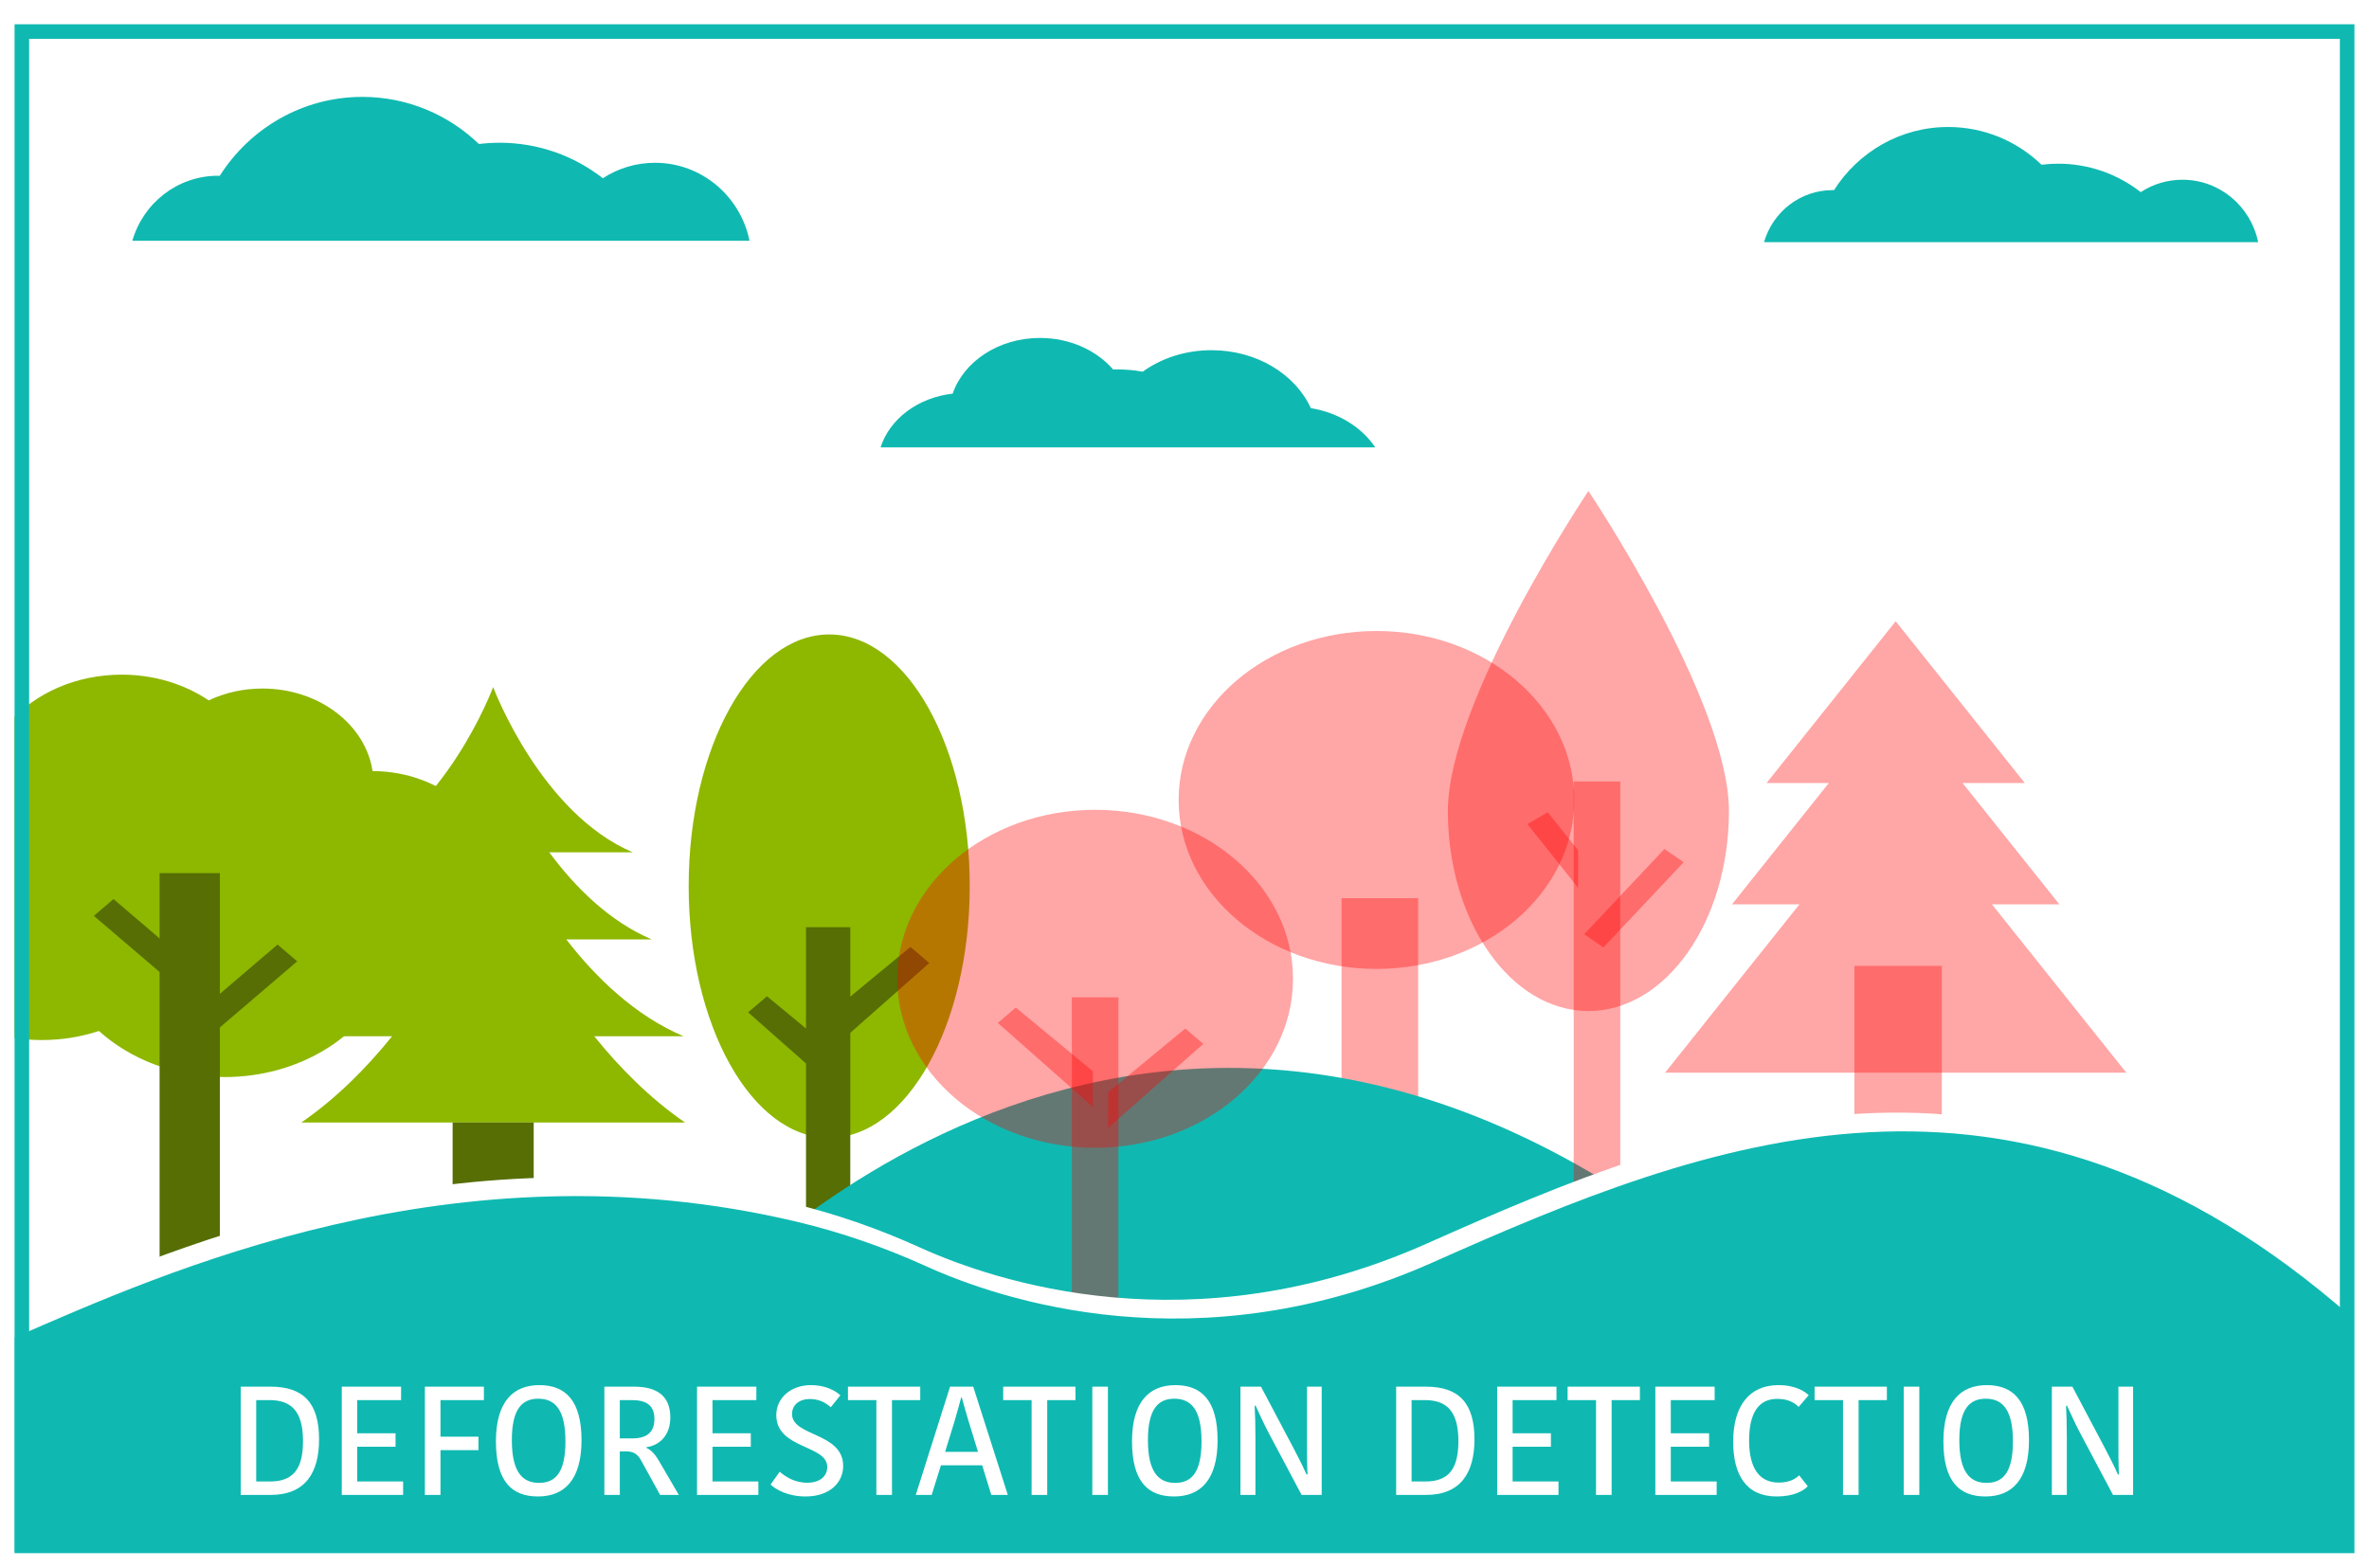
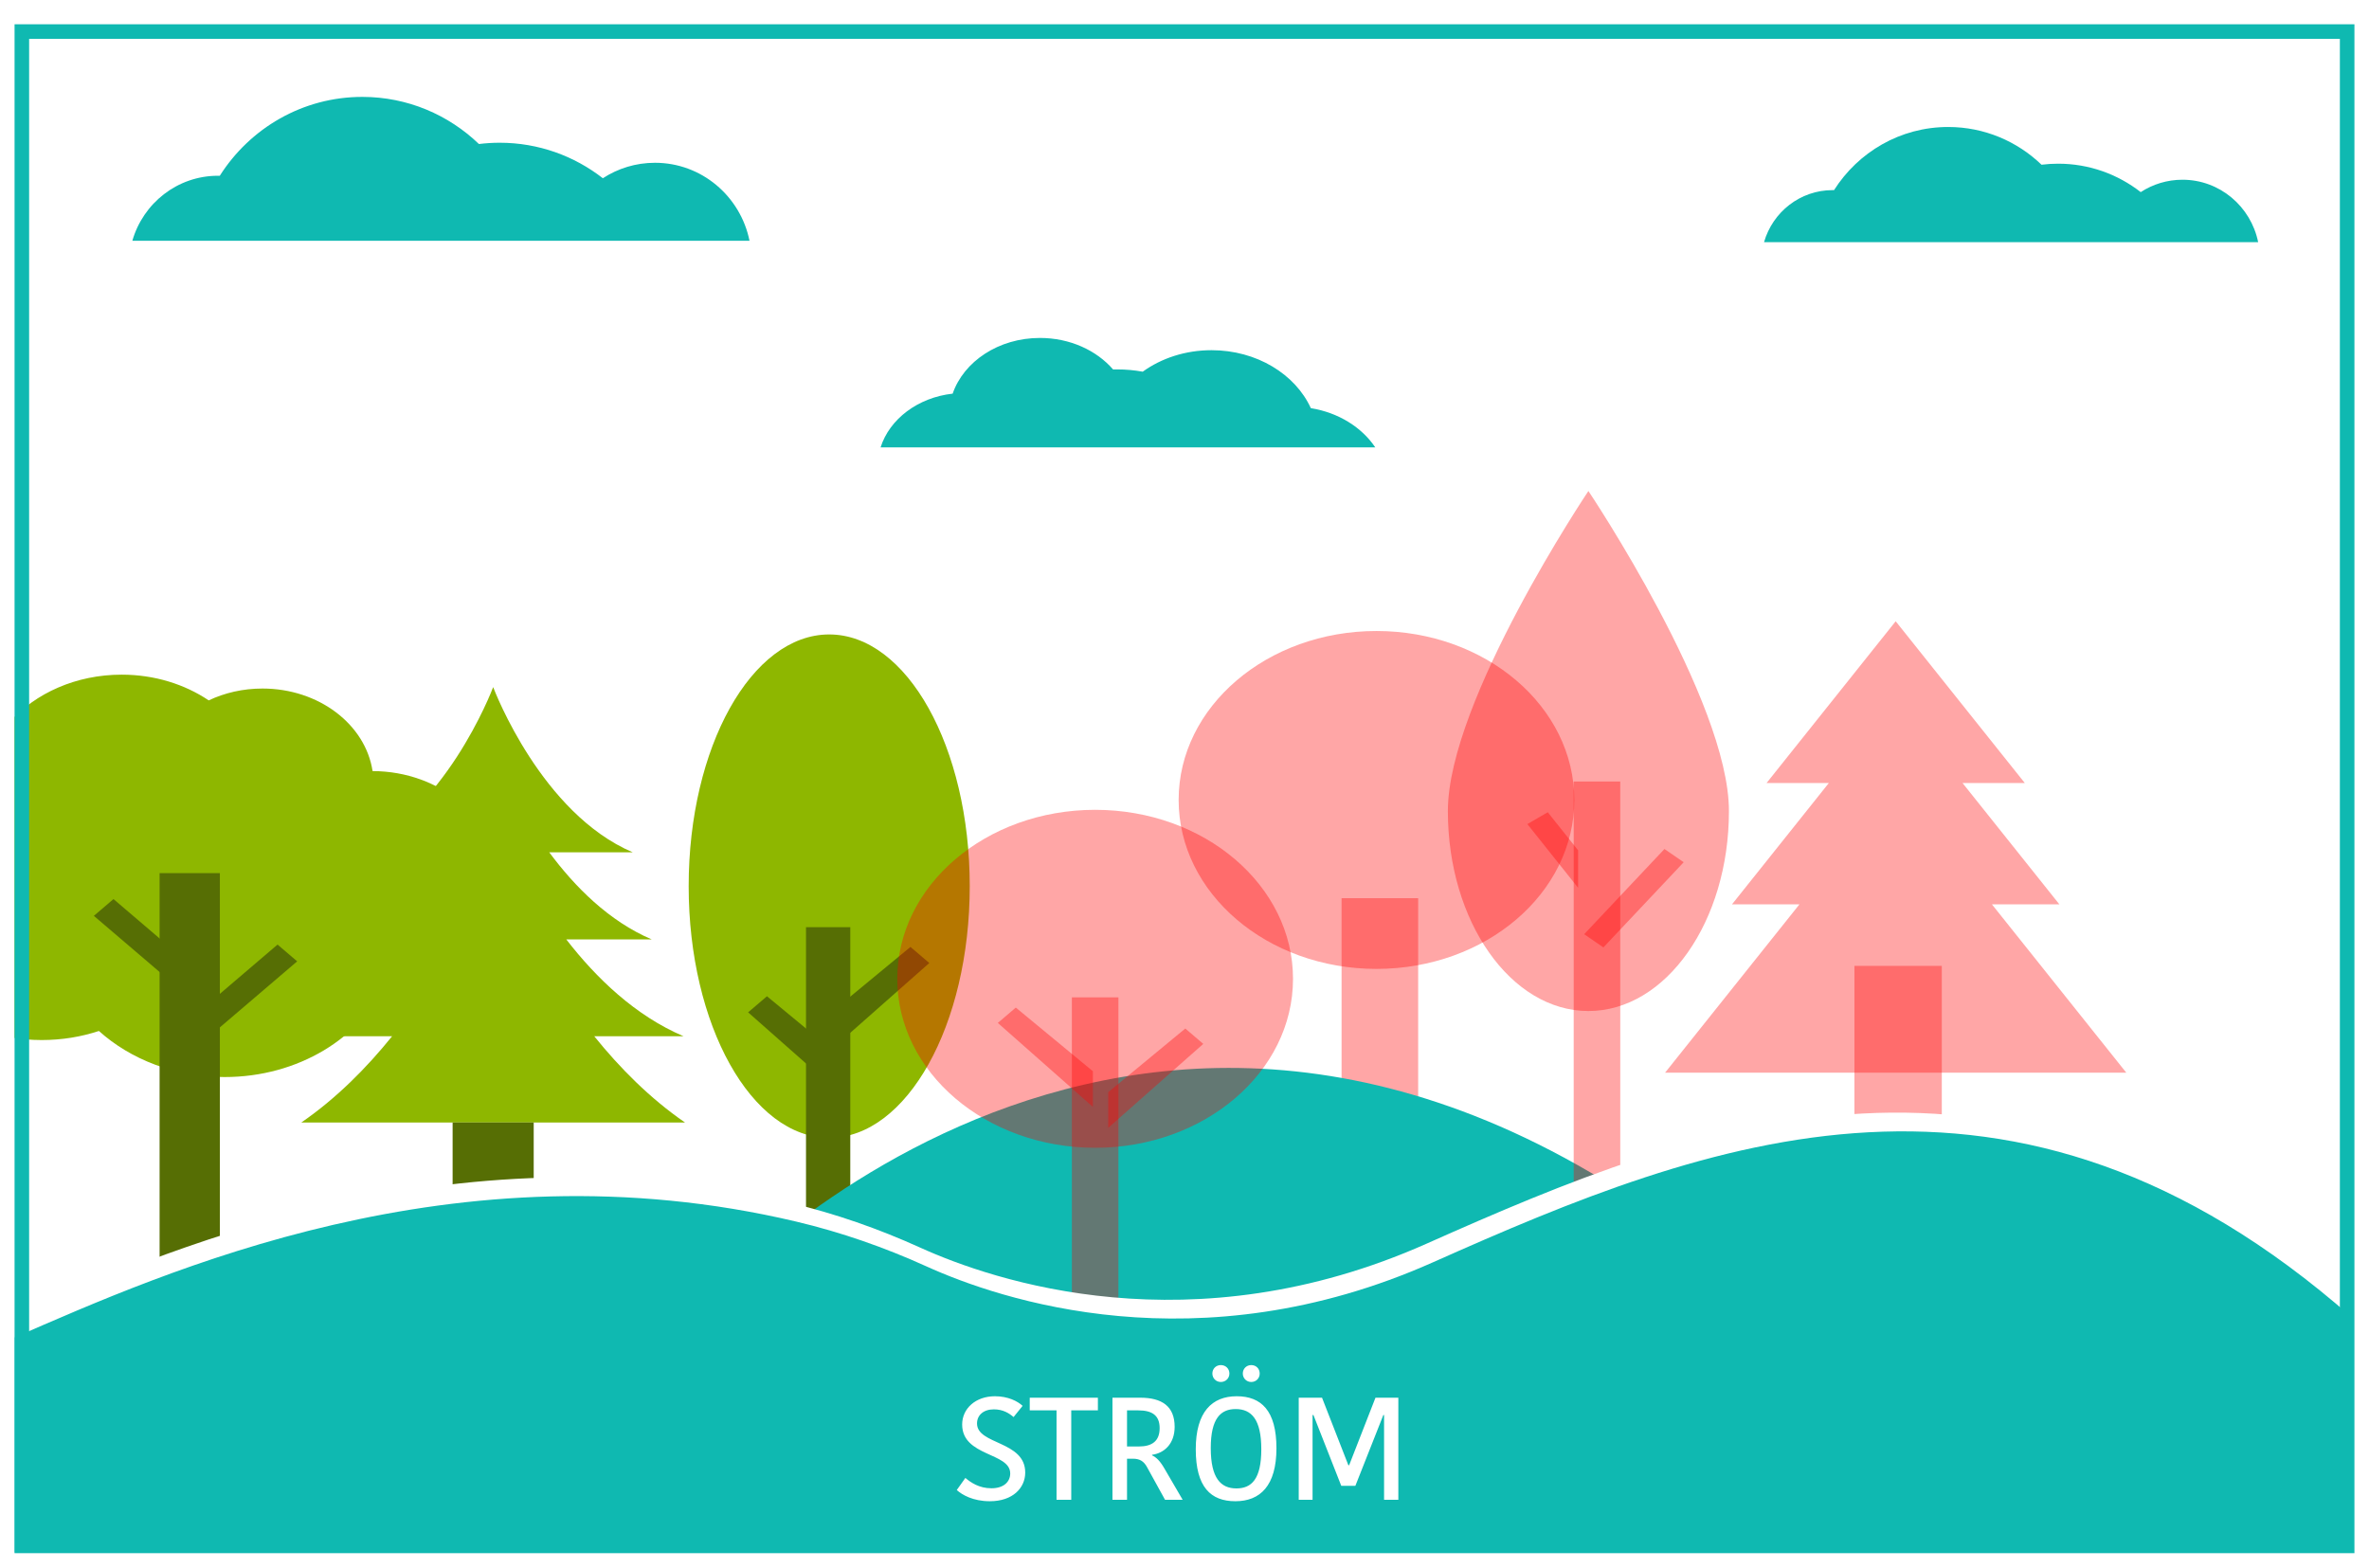
<svg xmlns="http://www.w3.org/2000/svg" xmlns:xlink="http://www.w3.org/1999/xlink" width="488px" height="323px" viewBox="0 0 488 323" version="1.1">
  <defs>
    <polygon id="path-1" points="0.963 0.373 56.417 0.373 56.417 104.086 0.963 104.086" />
    <polygon id="path-3" points="-425 217.819 56.417 217.819 56.417 -121 -425 -121" />
  </defs>
  <g id="Welcome" stroke="none" stroke-width="1" fill="none" fill-rule="evenodd">
    <g id="Desktop-HD" transform="translate(-199, -2007)">
      <rect fill="#FFFFFF" x="0" y="0" width="1440" height="4290" />
      <g id="Group-4" transform="translate(202, 2012)">
        <g id="Group-1216" transform="translate(425, 121)">
          <polygon id="Fill-234" fill="#7A3000" points="21 136 37 136 37 81 21 81" />
          <mask id="mask-2" fill="white">
            <use xlink:href="#path-1" />
          </mask>
          <g id="Clip-236" />
          <path d="M58.862,52.229 C58.862,23.59 45.9,0.373 29.912,0.373 C13.924,0.373 0.963,23.59 0.963,52.229 C0.963,80.869 13.924,104.086 29.912,104.086 C45.9,104.086 58.862,80.869 58.862,52.229" id="Fill-235" fill="#8EB700" mask="url(#mask-2)" />
          <mask id="mask-4" fill="white">
            <use xlink:href="#path-3" />
          </mask>
          <use id="Clip-304" fill="#FFFFFF" xlink:href="#path-3" />
          <polygon id="Fill-303" fill-opacity="0.35" fill="#FF0000" mask="url(#mask-4)" points="-151.643 114.23 -135.867 114.23 -135.867 59.052 -151.643 59.052" />
          <path d="M-144.456,4.006 C-166.962,4.006 -185.207,19.591 -185.207,38.815 C-185.207,58.039 -166.962,73.624 -144.456,73.624 C-121.95,73.624 -103.705,58.039 -103.705,38.815 C-103.705,19.591 -121.95,4.006 -144.456,4.006 Z" id="Fill-305" fill-opacity="0.35" fill="#FF0000" mask="url(#mask-4)" />
          <path d="M-373.934,15.859 C-377.952,15.859 -381.728,16.745 -385.009,18.3 C-389.944,14.98 -396.171,13 -402.939,13 C-412.343,13 -420.7,16.823 -426,22.748 L-426,87.709 C-423.867,88.084 -421.658,88.281 -419.395,88.281 C-415.245,88.281 -411.277,87.618 -407.626,86.411 C-401.122,92.258 -391.931,95.904 -381.743,95.904 C-366.552,95.904 -353.578,87.798 -348.423,76.374 C-335.686,75.136 -325.79,65.901 -325.79,54.691 C-325.79,42.662 -337.183,32.907 -351.254,32.866 C-352.706,23.271 -362.306,15.859 -373.934,15.859 Z" id="Fill-724" fill="#8EB700" mask="url(#mask-4)" />
          <polygon id="Fill-725" fill="#566E04" mask="url(#mask-4)" points="-395.123 149.944 -382.705 149.944 -382.705 53.893 -395.123 53.893" />
          <polygon id="Fill-726" fill="#566E04" mask="url(#mask-4)" points="-385.877 88.377 -366.781 72.066 -370.827 68.611 -385.877 81.466" />
          <polygon id="Fill-727" fill="#566E04" mask="url(#mask-4)" points="-385.524 75.549 -404.62 59.237 -408.665 62.693 -393.614 75.549" />
          <path d="M-257.189,4.716 C-273.177,4.716 -286.138,27.933 -286.138,56.573 C-286.138,85.213 -273.177,108.43 -257.189,108.43 C-241.2,108.43 -228.239,85.213 -228.239,56.573 C-228.239,27.933 -241.2,4.716 -257.189,4.716 Z" id="Fill-728" fill="#8EB700" mask="url(#mask-4)" />
          <polygon id="Fill-729" fill="#566E04" mask="url(#mask-4)" points="-261.967 139.931 -252.848 139.931 -252.848 65.027 -261.967 65.027" />
          <polygon id="Fill-135" fill-opacity="0.35" fill="#FF0000" mask="url(#mask-4)" points="-46 114 -28 114 -28 73 -46 73" />
          <path d="M-13.75,65.241 L-17.671,60.328 L-3.776,60.328 L-20.638,39.2 L-23.727,35.33 L-10.9,35.33 L-24.2,18.665 L-37.5,2 L-50.8,18.665 L-64.1,35.33 L-51.273,35.33 L-54.362,39.2 L-71.224,60.328 L-57.329,60.328 L-61.25,65.241 L-85,95 L-37.5,95 L10,95 L-13.75,65.241 Z" id="Fill-136" fill-opacity="0.35" fill="#FF0000" mask="url(#mask-4)" />
          <polygon id="Fill-730" fill="#566E04" mask="url(#mask-4)" points="-257.089 90.536 -236.569 72.411 -240.451 69.096 -257.089 82.838" />
          <polygon id="Fill-731" fill="#566E04" mask="url(#mask-4)" points="-258.11 89.088 -270.009 79.259 -273.891 82.575 -258.11 96.515" />
          <path d="M-282.233,142.141 C-282.233,142.141 -187.508,35.706 -67.354,139.426 C-67.354,139.426 -193.23,202.417 -282.233,142.141" id="Fill-732" fill="#0FB9B1" mask="url(#mask-4)" />
          <path d="M-347.225,87.494 C-352.475,94.011 -358.715,100.3 -365.932,105.271 L-286.892,105.271 C-294.107,100.301 -300.343,94.01 -305.592,87.494 L-287.207,87.494 C-297.124,83.271 -305.176,75.523 -311.345,67.55 L-293.741,67.55 C-302.556,63.797 -309.602,56.701 -314.862,49.6 L-297.662,49.6 C-316.429,41.609 -326.092,16.4 -326.405,15.575 L-326.405,15.553 C-326.405,15.553 -326.407,15.56 -326.409,15.564 C-326.41,15.56 -326.413,15.553 -326.413,15.553 L-326.413,15.575 C-326.725,16.4 -336.388,41.609 -355.156,49.6 L-337.955,49.6 C-343.215,56.701 -350.261,63.797 -359.076,67.55 L-341.473,67.55 C-347.642,75.523 -355.693,83.271 -365.61,87.494 L-347.225,87.494 Z" id="Fill-766" fill="#8EB700" mask="url(#mask-4)" />
          <polygon id="Fill-767" fill="#566E04" mask="url(#mask-4)" points="-334.764 125.624 -318.06 125.624 -318.06 105.271 -334.764 105.271" />
          <path d="M-273.604,-76.392 C-275.463,-85.565 -283.474,-92.464 -293.079,-92.464 C-297.035,-92.464 -300.72,-91.294 -303.817,-89.277 C-309.702,-93.863 -317.071,-96.592 -325.071,-96.592 C-326.518,-96.592 -327.943,-96.501 -329.344,-96.328 C-335.6,-102.344 -344.055,-106.037 -353.362,-106.037 C-365.688,-106.037 -376.521,-99.561 -382.727,-89.785 C-382.851,-89.788 -382.975,-89.79 -383.099,-89.79 C-391.459,-89.79 -398.514,-84.133 -400.738,-76.392 L-273.604,-76.392 Z" id="Fill-768" fill="#0FB9B1" mask="url(#mask-4)" />
          <path d="M37.167,-76.103 C35.679,-83.447 29.265,-88.971 21.575,-88.971 C18.408,-88.971 15.457,-88.034 12.977,-86.419 C8.265,-90.091 2.366,-92.276 -4.039,-92.276 C-5.197,-92.276 -6.339,-92.203 -7.46,-92.064 C-12.469,-96.881 -19.238,-99.837 -26.69,-99.837 C-36.558,-99.837 -45.232,-94.653 -50.201,-86.826 C-50.3,-86.828 -50.399,-86.83 -50.498,-86.83 C-57.191,-86.83 -62.84,-82.301 -64.621,-76.103 L37.167,-76.103 Z" id="Fill-769" fill="#0FB9B1" mask="url(#mask-4)" />
          <path d="M-144.705,-33.831 C-147.487,-37.973 -152.296,-40.995 -157.976,-41.908 C-161.168,-48.898 -169.125,-53.85 -178.437,-53.85 C-183.838,-53.85 -188.783,-52.183 -192.607,-49.42 C-194.31,-49.727 -196.076,-49.891 -197.886,-49.891 C-198.161,-49.891 -198.435,-49.886 -198.708,-49.878 C-202.121,-53.818 -207.602,-56.373 -213.781,-56.373 C-222.288,-56.373 -229.47,-51.531 -231.759,-44.897 C-238.922,-44.1 -244.745,-39.664 -246.605,-33.831 L-144.705,-33.831 Z" id="Fill-770" fill="#0FB9B1" mask="url(#mask-4)" />
          <path d="M-161.647,75.665 C-161.647,56.436 -179.895,40.849 -202.406,40.849 C-224.917,40.849 -243.166,56.436 -243.166,75.665 C-243.166,94.893 -224.917,110.481 -202.406,110.481 C-179.895,110.481 -161.647,94.893 -161.647,75.665" id="Fill-804" fill-opacity="0.35" fill="#FF0000" mask="url(#mask-4)" />
          <polygon id="Fill-805" fill-opacity="0.35" fill="#FF0000" mask="url(#mask-4)" points="-207.201 156.006 -197.611 156.006 -197.611 79.488 -207.201 79.488" />
          <polygon id="Fill-806" fill-opacity="0.35" fill="#FF0000" mask="url(#mask-4)" points="-202.873 102.053 -222.455 84.756 -218.75 81.591 -202.873 94.706" />
          <polygon id="Fill-807" fill-opacity="0.35" fill="#FF0000" mask="url(#mask-4)" points="-199.714 106.37 -180.131 89.073 -183.836 85.908 -199.714 99.023" />
          <path d="M-71.849,41.098 C-71.849,18.341 -100.799,-24.838 -100.799,-24.838 C-100.799,-24.838 -129.748,18.341 -129.748,41.098 C-129.748,63.855 -116.787,82.303 -100.799,82.303 C-84.81,82.303 -71.849,63.855 -71.849,41.098" id="Fill-841" fill-opacity="0.35" fill="#FF0000" mask="url(#mask-4)" />
          <polygon id="Fill-842" fill-opacity="0.35" fill="#FF0000" mask="url(#mask-4)" points="-103.827 132.551 -94.237 132.551 -94.237 35.014 -103.827 35.014" />
          <polygon id="Fill-843" fill-opacity="0.35" fill="#FF0000" mask="url(#mask-4)" points="-97.71 69.199 -101.671 66.475 -85.133 48.921 -81.171 51.645" />
          <polygon id="Fill-844" fill-opacity="0.35" fill="#FF0000" mask="url(#mask-4)" points="-102.917 49.193 -109.168 41.344 -113.373 43.787 -102.917 56.917" />
          <path d="M55.146,141.515 C-14.588,80.262 -77.369,104.952 -134.106,130.221 C-182.568,151.804 -223.399,137.874 -238.466,131.037 C-246.988,127.171 -255.941,124.028 -265.24,121.827 C-335.737,105.139 -395.495,132.348 -426.271,145.692 L-426.271,189.97 L55.146,189.97 L55.146,141.515 Z" id="Fill-845" fill="#FFFFFF" mask="url(#mask-4)" />
          <path d="M56.417,145.376 C-13.316,84.122 -76.098,108.813 -132.835,134.081 C-181.297,155.664 -222.127,141.734 -237.195,134.898 C-245.717,131.031 -254.67,127.889 -263.969,125.688 C-334.465,109 -394.224,136.209 -425,149.553 L-425,193.831 L56.417,193.831 L56.417,145.376 Z" id="Fill-1102" fill="#0FB9B1" mask="url(#mask-4)" />
        </g>
        <rect id="Rectangle" stroke="#0FB9B1" stroke-width="3" x="1.5" y="1.5" width="479" height="312" />
-         <path d="M46.595,303 L46.595,280.695 L52.736,280.695 C59.609,280.695 62.727,284.163 62.727,291.545 C62.727,298.354 59.959,303 52.736,303 L46.595,303 Z M49.777,283.463 L49.777,300.232 L52.609,300.232 C57.414,300.232 59.418,297.654 59.418,291.895 C59.418,285.595 56.873,283.463 52.482,283.463 L49.777,283.463 Z M80.037,303 L67.405,303 L67.405,280.695 L79.623,280.695 L79.623,283.463 L70.587,283.463 L70.587,290.304 L78.478,290.304 L78.478,293.073 L70.587,293.073 L70.587,300.232 L80.037,300.232 L80.037,303 Z M87.737,303 L84.523,303 L84.523,280.695 L96.678,280.695 L96.678,283.463 L87.737,283.463 L87.737,291.004 L95.564,291.004 L95.564,293.773 L87.737,293.773 L87.737,303 Z M102.437,291.704 C102.437,298.291 104.632,300.518 108.037,300.518 C111.378,300.518 113.478,298.45 113.478,291.959 C113.478,285.404 111.314,283.177 107.878,283.177 C104.632,283.177 102.437,285.182 102.437,291.704 Z M116.787,291.736 C116.787,299.945 113.223,303.318 107.814,303.318 C102.437,303.318 99.16,300.232 99.16,291.959 C99.16,283.782 102.723,280.377 108.101,280.377 C113.446,280.377 116.787,283.495 116.787,291.736 Z M121.496,280.695 L127.574,280.695 C132.283,280.695 135.083,282.541 135.083,287.059 C135.083,290.782 132.792,292.818 130.151,293.168 L130.151,293.295 C131.105,293.741 131.901,294.504 132.919,296.286 L136.833,303 L132.983,303 L129.037,295.841 C128.337,294.568 127.446,294.027 125.983,294.027 L124.678,294.027 L124.678,303 L121.496,303 L121.496,280.695 Z M124.678,283.463 L124.678,291.354 L127.255,291.354 C130.183,291.354 131.805,290.145 131.805,287.345 C131.805,284.545 130.151,283.463 127.128,283.463 L124.678,283.463 Z M153.219,303 L140.587,303 L140.587,280.695 L152.806,280.695 L152.806,283.463 L143.769,283.463 L143.769,290.304 L151.66,290.304 L151.66,293.073 L143.769,293.073 L143.769,300.232 L153.219,300.232 L153.219,303 Z M163.306,300.486 C166.01,300.486 167.41,299.054 167.41,297.241 C167.41,292.627 156.91,293.582 156.91,286.55 C156.91,283.05 159.869,280.377 164.07,280.377 C166.933,280.377 169.033,281.459 170.115,282.477 L168.142,284.927 C167.188,284.1 165.851,283.241 163.847,283.241 C161.524,283.241 160.156,284.545 160.156,286.327 C160.156,291.004 170.688,290.082 170.688,297.05 C170.688,300.391 167.983,303.318 162.956,303.318 C159.297,303.318 156.879,301.918 155.733,300.868 L157.61,298.227 C158.788,299.214 160.601,300.486 163.306,300.486 Z M177.529,303 L177.529,283.463 L171.674,283.463 L171.674,280.695 L186.565,280.695 L186.565,283.463 L180.742,283.463 L180.742,303 L177.529,303 Z M193.629,287.823 L191.688,294.123 L198.465,294.123 L196.556,287.918 C195.952,285.85 195.538,284.482 195.124,282.922 L194.997,282.922 C194.615,284.418 194.17,285.913 193.629,287.823 Z M192.706,280.695 L197.479,280.695 L204.606,303 L201.202,303 L199.324,296.891 L190.829,296.891 L188.92,303 L185.643,303 L192.706,280.695 Z M209.506,303 L209.506,283.463 L203.652,283.463 L203.652,280.695 L218.543,280.695 L218.543,283.463 L212.72,283.463 L212.72,303 L209.506,303 Z M222.011,303 L222.011,280.695 L225.225,280.695 L225.225,303 L222.011,303 Z M233.466,291.704 C233.466,298.291 235.661,300.518 239.066,300.518 C242.407,300.518 244.507,298.45 244.507,291.959 C244.507,285.404 242.343,283.177 238.907,283.177 C235.661,283.177 233.466,285.182 233.466,291.704 Z M247.816,291.736 C247.816,299.945 244.252,303.318 238.843,303.318 C233.466,303.318 230.188,300.232 230.188,291.959 C230.188,283.782 233.752,280.377 239.13,280.377 C244.475,280.377 247.816,283.495 247.816,291.736 Z M255.643,284.609 L255.452,284.609 C255.548,286.613 255.612,288.363 255.612,291.068 L255.612,303 L252.525,303 L252.525,280.695 L256.757,280.695 L263.407,293.264 C264.33,295.045 265.348,296.986 266.143,298.8 L266.334,298.8 C266.239,296.445 266.239,294.091 266.239,292.086 L266.239,280.695 L269.262,280.695 L269.262,303 L265.125,303 L258.316,290.177 C257.362,288.363 256.534,286.55 255.643,284.609 Z M284.598,303 L284.598,280.695 L290.739,280.695 C297.612,280.695 300.73,284.163 300.73,291.545 C300.73,298.354 297.962,303 290.739,303 L284.598,303 Z M287.78,283.463 L287.78,300.232 L290.612,300.232 C295.417,300.232 297.421,297.654 297.421,291.895 C297.421,285.595 294.876,283.463 290.485,283.463 L287.78,283.463 Z M318.04,303 L305.408,303 L305.408,280.695 L317.626,280.695 L317.626,283.463 L308.589,283.463 L308.589,290.304 L316.48,290.304 L316.48,293.073 L308.589,293.073 L308.589,300.232 L318.04,300.232 L318.04,303 Z M325.771,303 L325.771,283.463 L319.917,283.463 L319.917,280.695 L334.808,280.695 L334.808,283.463 L328.985,283.463 L328.985,303 L325.771,303 Z M350.622,303 L337.99,303 L337.99,280.695 L350.208,280.695 L350.208,283.463 L341.172,283.463 L341.172,290.304 L349.063,290.304 L349.063,293.073 L341.172,293.073 L341.172,300.232 L350.622,300.232 L350.622,303 Z M354.026,292.023 C354.026,284.8 357.24,280.377 363.349,280.377 C367.04,280.377 368.886,281.809 369.586,282.445 L367.517,284.863 C366.658,284.036 365.417,283.209 363.095,283.209 C359.436,283.209 357.304,285.882 357.304,291.8 C357.304,297.4 359.372,300.455 363.381,300.455 C365.577,300.455 366.849,299.723 367.613,298.959 L369.395,301.218 C368.44,302.236 366.372,303.318 362.999,303.318 C356.667,303.318 354.026,298.832 354.026,292.023 Z M376.649,303 L376.649,283.463 L370.795,283.463 L370.795,280.695 L385.686,280.695 L385.686,283.463 L379.863,283.463 L379.863,303 L376.649,303 Z M389.154,303 L389.154,280.695 L392.368,280.695 L392.368,303 L389.154,303 Z M400.609,291.704 C400.609,298.291 402.804,300.518 406.209,300.518 C409.55,300.518 411.65,298.45 411.65,291.959 C411.65,285.404 409.486,283.177 406.05,283.177 C402.804,283.177 400.609,285.182 400.609,291.704 Z M414.959,291.736 C414.959,299.945 411.395,303.318 405.986,303.318 C400.609,303.318 397.331,300.232 397.331,291.959 C397.331,283.782 400.895,280.377 406.272,280.377 C411.618,280.377 414.959,283.495 414.959,291.736 Z M422.786,284.609 L422.595,284.609 C422.691,286.613 422.754,288.363 422.754,291.068 L422.754,303 L419.668,303 L419.668,280.695 L423.9,280.695 L430.55,293.264 C431.473,295.045 432.491,296.986 433.286,298.8 L433.477,298.8 C433.382,296.445 433.382,294.091 433.382,292.086 L433.382,280.695 L436.405,280.695 L436.405,303 L432.268,303 L425.459,290.177 C424.505,288.363 423.677,286.55 422.786,284.609 Z" id="DEFORESTATIONDETECTION" fill="#FFFFFF" fill-rule="nonzero" />
      </g>
+       <path d="M403.23,2313.63 C405.78,2313.63 407.1,2312.28 407.1,2310.57 C407.1,2306.22 397.2,2307.12 397.2,2300.49 C397.2,2297.19 399.99,2294.67 403.95,2294.67 C406.65,2294.67 408.63,2295.69 409.65,2296.65 L407.79,2298.96 C406.89,2298.18 405.63,2297.37 403.74,2297.37 C401.55,2297.37 400.26,2298.6 400.26,2300.28 C400.26,2304.69 410.19,2303.82 410.19,2310.39 C410.19,2313.54 407.64,2316.3 402.9,2316.3 C399.45,2316.3 397.17,2314.98 396.09,2313.99 L397.86,2311.5 C398.97,2312.43 400.68,2313.63 403.23,2313.63 Z M416.64,2316 L416.64,2297.58 L411.12,2297.58 L411.12,2294.97 L425.16,2294.97 L425.16,2297.58 L419.67,2297.58 L419.67,2316 L416.64,2316 Z M428.16,2294.97 L433.89,2294.97 C438.33,2294.97 440.97,2296.71 440.97,2300.97 C440.97,2304.48 438.81,2306.4 436.32,2306.73 L436.32,2306.85 C437.22,2307.27 437.97,2307.99 438.93,2309.67 L442.62,2316 L438.99,2316 L435.27,2309.25 C434.61,2308.05 433.77,2307.54 432.39,2307.54 L431.16,2307.54 L431.16,2316 L428.16,2316 L428.16,2294.97 Z M431.16,2297.58 L431.16,2305.02 L433.59,2305.02 C436.35,2305.02 437.88,2303.88 437.88,2301.24 C437.88,2298.6 436.32,2297.58 433.47,2297.58 L431.16,2297.58 Z M448.41,2305.35 C448.41,2311.56 450.48,2313.66 453.69,2313.66 C456.84,2313.66 458.82,2311.71 458.82,2305.59 C458.82,2299.41 456.78,2297.31 453.54,2297.31 C450.48,2297.31 448.41,2299.2 448.41,2305.35 Z M461.94,2305.38 C461.94,2313.12 458.58,2316.3 453.48,2316.3 C448.41,2316.3 445.32,2313.39 445.32,2305.59 C445.32,2297.88 448.68,2294.67 453.75,2294.67 C458.79,2294.67 461.94,2297.61 461.94,2305.38 Z M448.74,2289.99 C448.74,2289 449.49,2288.25 450.48,2288.25 C451.5,2288.25 452.25,2289 452.25,2289.99 C452.25,2290.95 451.5,2291.73 450.48,2291.73 C449.49,2291.73 448.74,2290.95 448.74,2289.99 Z M455.01,2289.99 C455.01,2289 455.76,2288.25 456.75,2288.25 C457.77,2288.25 458.49,2289 458.49,2289.99 C458.49,2290.95 457.77,2291.73 456.75,2291.73 C455.76,2291.73 455.01,2290.95 455.01,2289.99 Z M476.76,2308.89 L476.91,2308.89 L482.34,2294.97 L487.05,2294.97 L487.05,2316 L484.11,2316 L484.11,2298.54 L483.96,2298.54 C482.07,2303.37 480.09,2308.32 478.2,2313.12 L475.29,2313.12 L469.56,2298.54 L469.38,2298.54 L469.38,2316 L466.53,2316 L466.53,2294.97 L471.33,2294.97 L476.76,2308.89 Z" id="STRÖM" fill="#FFFFFF" fill-rule="nonzero" />
    </g>
  </g>
</svg>
